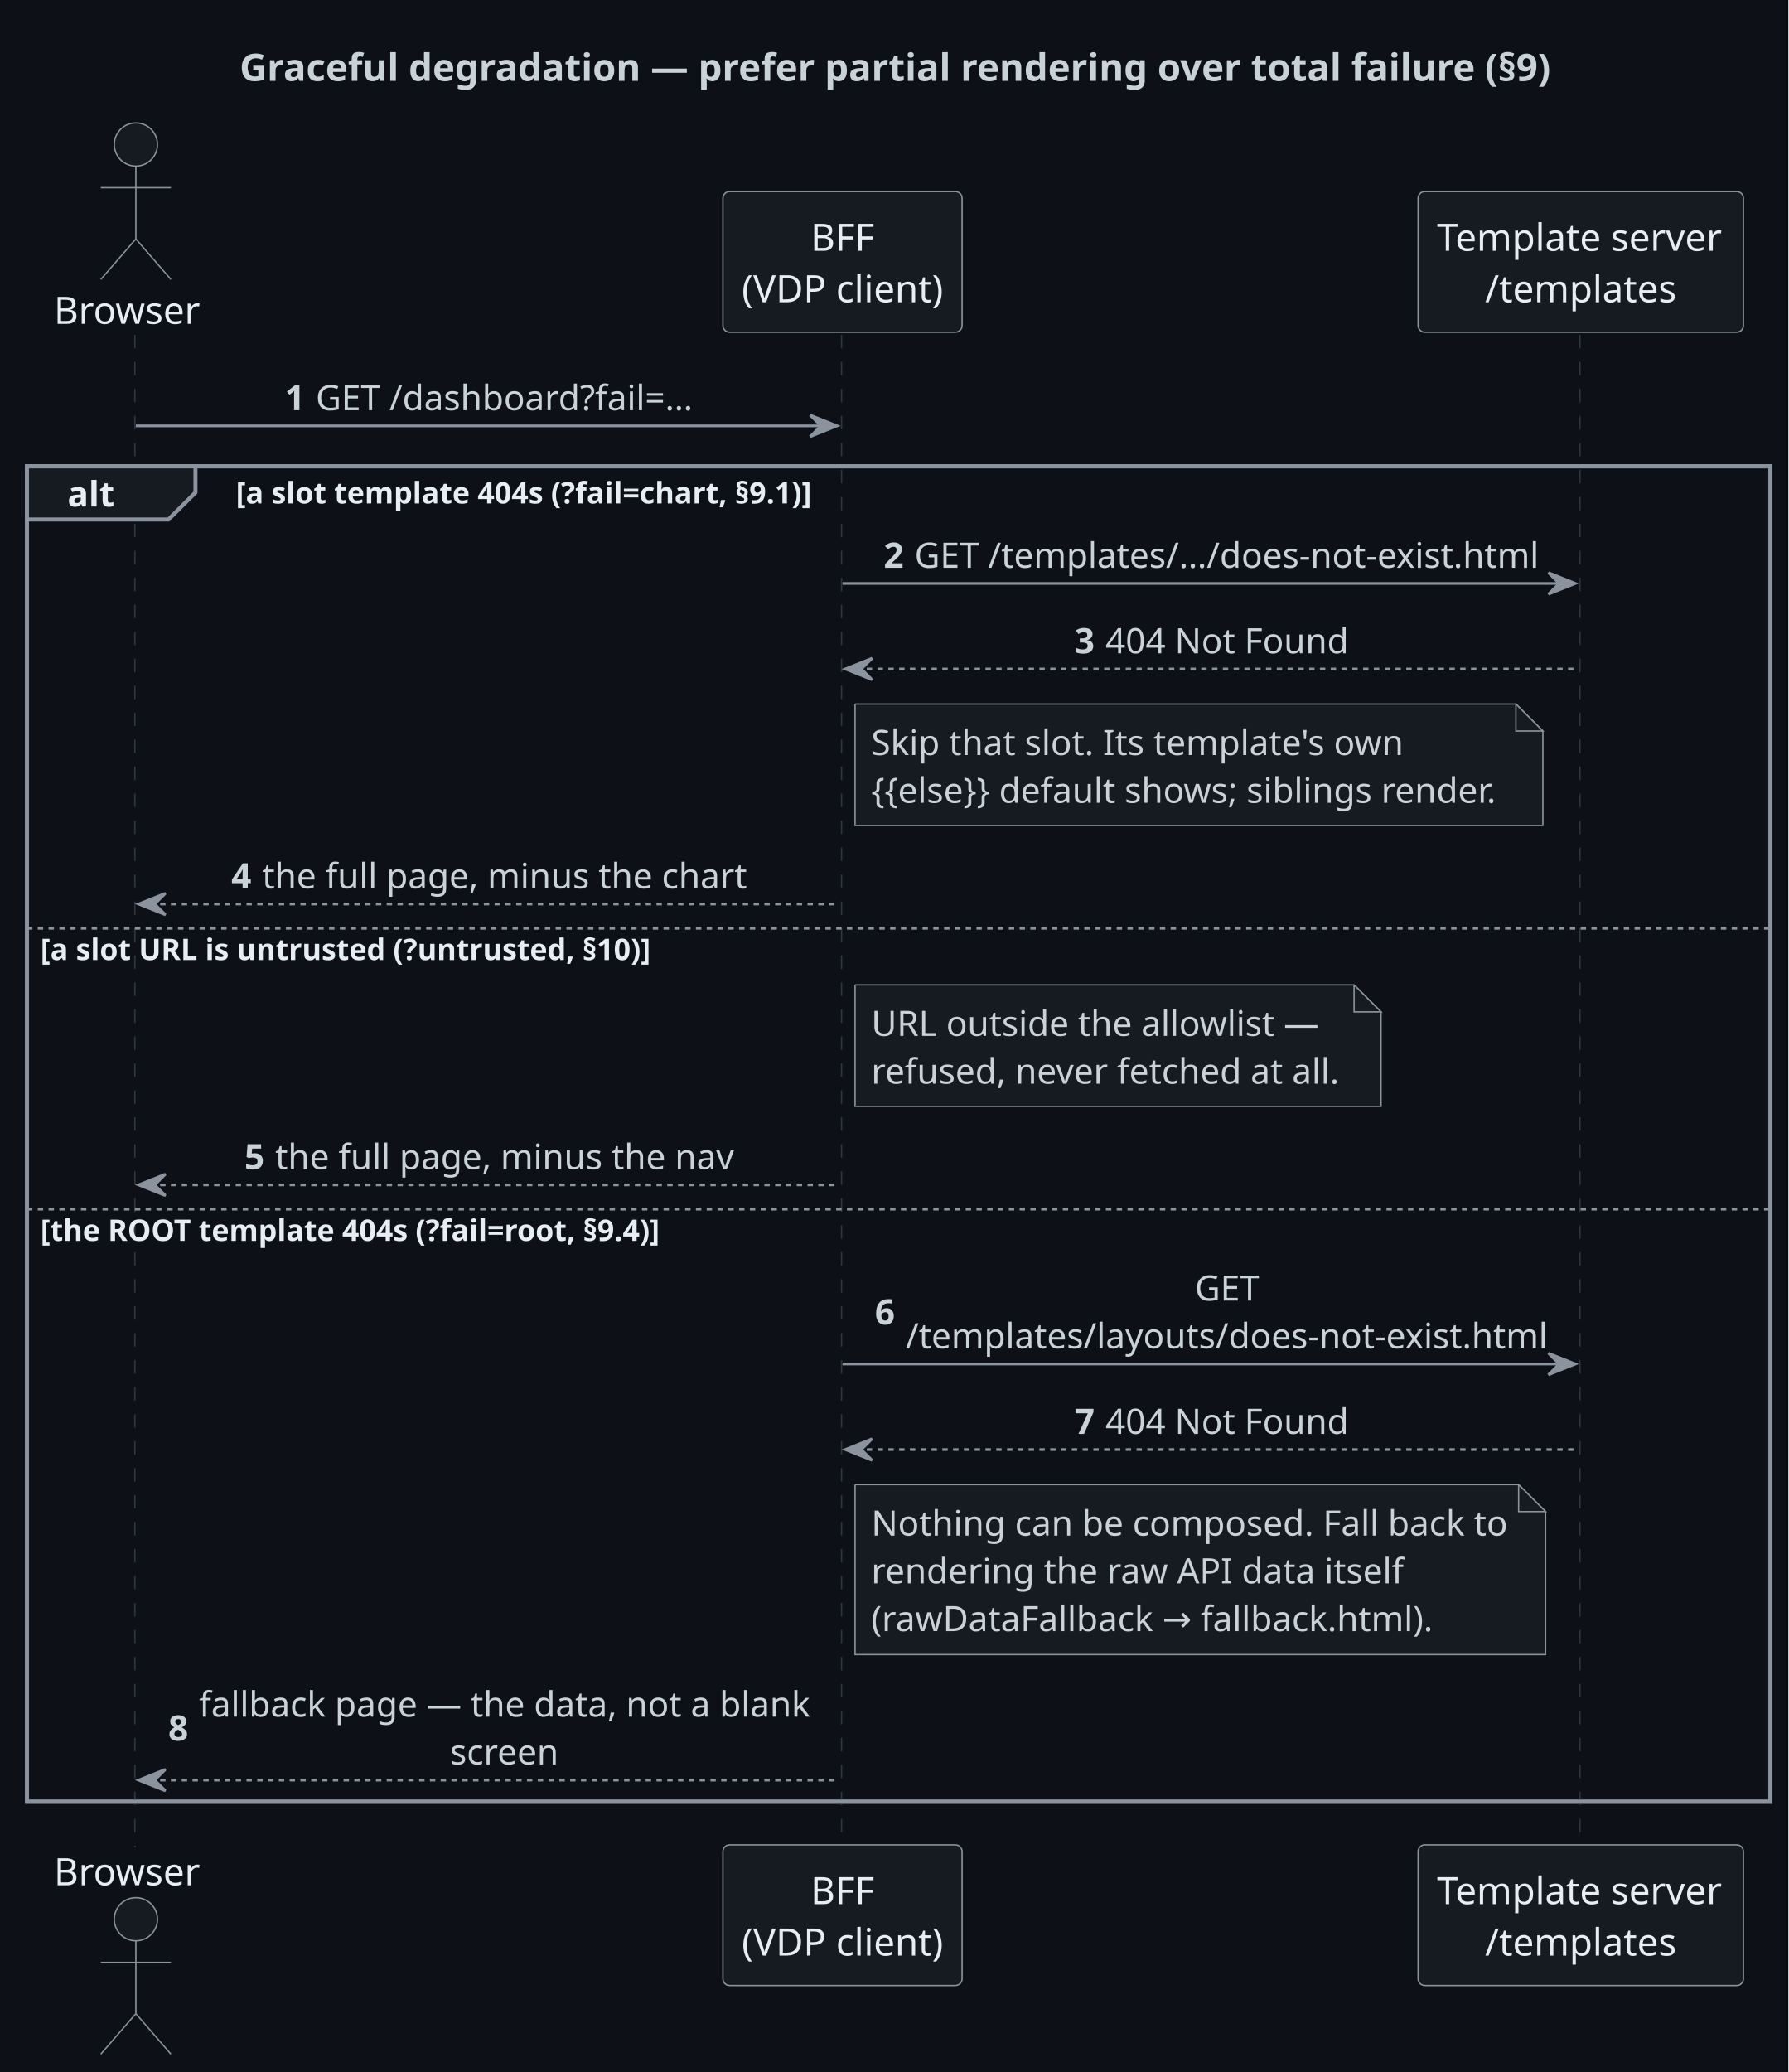
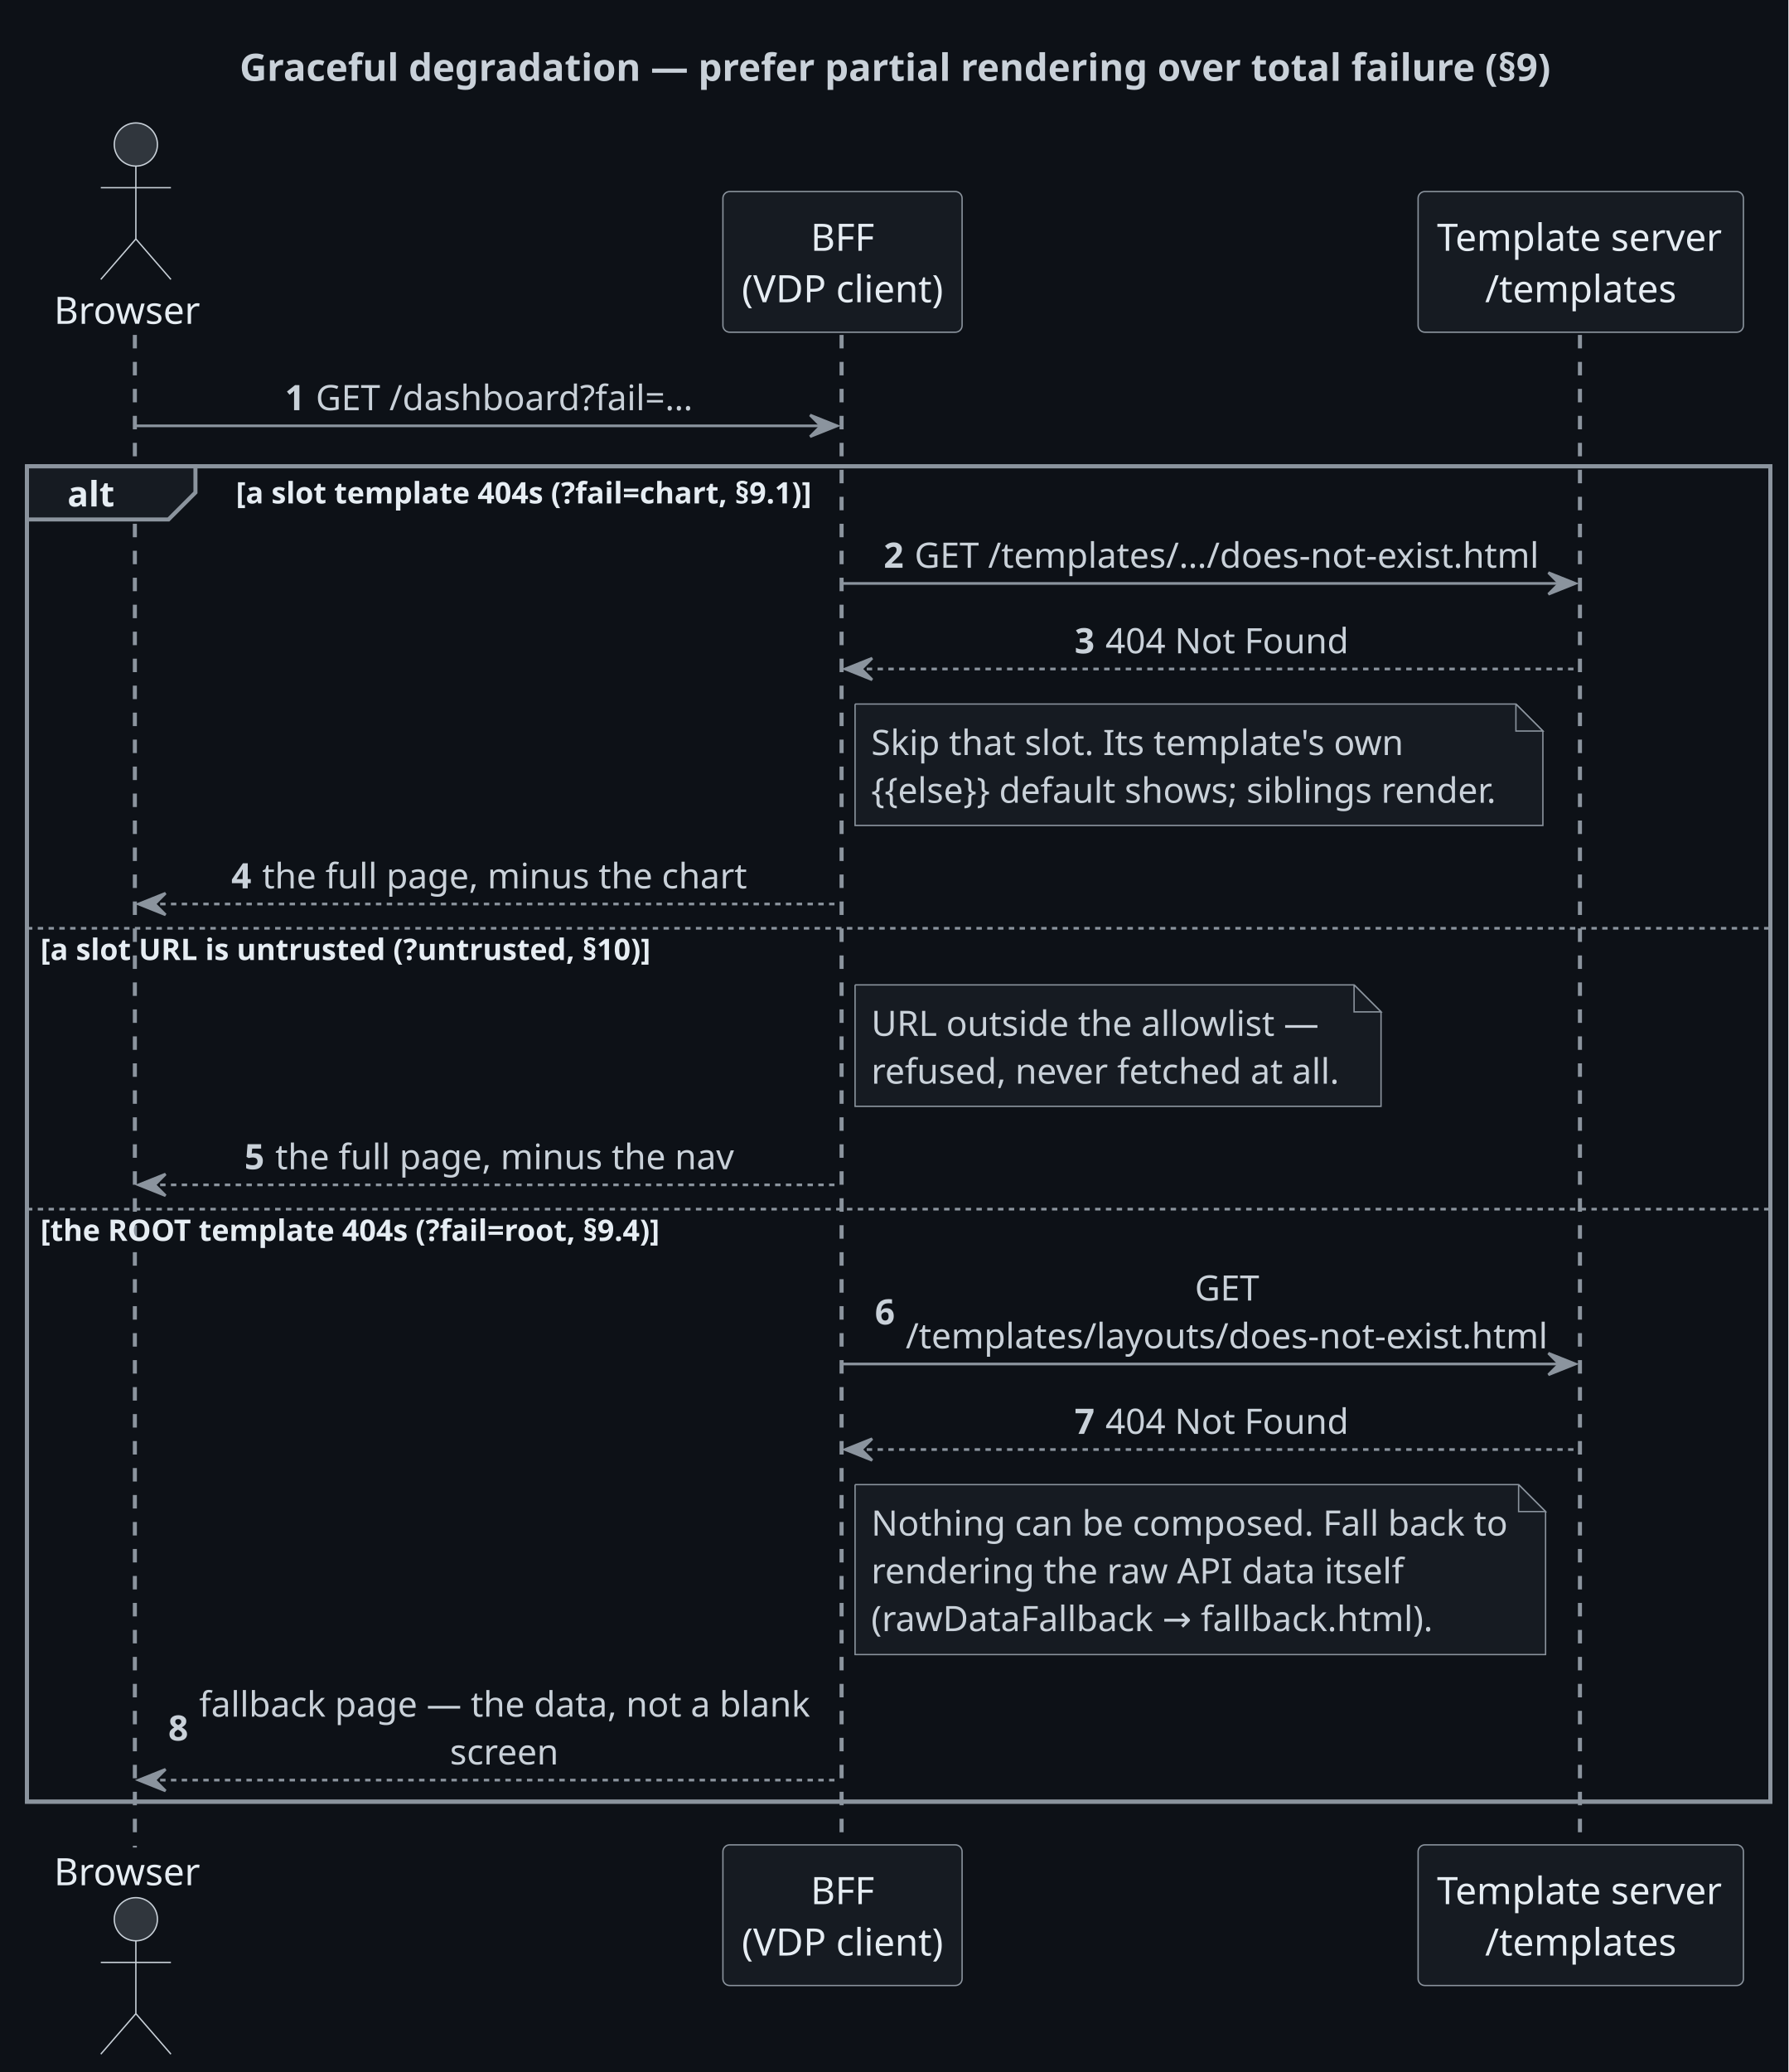
<svg xmlns="http://www.w3.org/2000/svg" contentStyleType="text/css" data-diagram-type="SEQUENCE" height="768px" preserveAspectRatio="none" style="width:663px;height:768px;background:#0D1117;" version="1.1" viewBox="0 0 663 768" width="663px" zoomAndPan="magnify">
  <defs />
  <g>
    <rect fill="#0D1117" height="768" style="stroke:none;stroke-width:1;" width="663" x="0" y="0" />
    <text fill="#C9D1D9" font-family="sans-serif" font-size="14" font-weight="bold" lengthAdjust="spacing" textLength="487.688" x="88.831" y="29.966">Graceful degradation — prefer partial rendering over total failure (§9)</text>
    <rect fill="none" height="494.966" style="stroke:#8B949E;stroke-width:1.5;" width="646.349" x="10" y="172.842" />
    <g>
      <rect fill="#000000" fill-opacity="0" height="560.672" width="8" x="46.37" y="124.136" />
-       <line style="stroke:#30363D;stroke-width:0.5;stroke-dasharray:5,5;" x1="50" x2="50" y1="124.136" y2="684.808" />
+       <line style="stroke:#8B949E;stroke-width:1.5;stroke-dasharray:5,5;" x1="50" x2="50" y1="124.136" y2="684.808" />
    </g>
    <g>
      <rect fill="#000000" fill-opacity="0" height="560.672" width="8" x="308.344" y="124.136" />
-       <line style="stroke:#30363D;stroke-width:0.5;stroke-dasharray:5,5;" x1="312.006" x2="312.006" y1="124.136" y2="684.808" />
+       <line style="stroke:#8B949E;stroke-width:1.5;stroke-dasharray:5,5;" x1="312.006" x2="312.006" y1="124.136" y2="684.808" />
    </g>
    <g>
      <rect fill="#000000" fill-opacity="0" height="560.672" width="8" x="582.044" y="124.136" />
-       <line style="stroke:#30363D;stroke-width:0.5;stroke-dasharray:5,5;" x1="585.74" x2="585.74" y1="124.136" y2="684.808" />
+       <line style="stroke:#8B949E;stroke-width:1.5;stroke-dasharray:5,5;" x1="585.74" x2="585.74" y1="124.136" y2="684.808" />
    </g>
    <g class="participant participant-head" data-participant="Browser">
      <text fill="#E6EDF3" font-family="sans-serif" font-size="14" lengthAdjust="spacing" textLength="54.74" x="20" y="120.034">Browser</text>
-       <ellipse cx="50.37" cy="53.568" fill="#161B22" rx="8" ry="8" style="stroke:#8B949E;stroke-width:0.5;" />
-       <path d="M50.37,61.568 L50.37,88.568 M37.37,69.568 L63.37,69.568 M50.37,88.568 L37.37,103.568 M50.37,88.568 L63.37,103.568" fill="none" style="stroke:#8B949E;stroke-width:0.5;" />
+       <ellipse cx="50.37" cy="53.568" fill="#30363D" rx="8" ry="8" style="stroke:#C9D1D9;stroke-width:0.5;" />
+       <path d="M50.37,61.568 L50.37,88.568 M37.37,69.568 L63.37,69.568 M50.37,88.568 L37.37,103.568 M50.37,88.568 L63.37,103.568" fill="none" style="stroke:#C9D1D9;stroke-width:0.5;" />
    </g>
    <g class="participant participant-tail" data-participant="Browser">
      <text fill="#E6EDF3" font-family="sans-serif" font-size="14" lengthAdjust="spacing" textLength="54.74" x="20" y="698.774">Browser</text>
-       <ellipse cx="50.37" cy="711.376" fill="#161B22" rx="8" ry="8" style="stroke:#8B949E;stroke-width:0.5;" />
-       <path d="M50.37,719.376 L50.37,746.376 M37.37,727.376 L63.37,727.376 M50.37,746.376 L37.37,761.376 M50.37,746.376 L63.37,761.376" fill="none" style="stroke:#8B949E;stroke-width:0.5;" />
+       <ellipse cx="50.37" cy="711.376" fill="#30363D" rx="8" ry="8" style="stroke:#C9D1D9;stroke-width:0.5;" />
+       <path d="M50.37,719.376 L50.37,746.376 M37.37,727.376 L63.37,727.376 M50.37,746.376 L37.37,761.376 M50.37,746.376 L63.37,761.376" fill="none" style="stroke:#C9D1D9;stroke-width:0.5;" />
    </g>
    <g class="participant participant-head" data-participant="BFF">
      <rect fill="#161B22" height="52.136" rx="2.5" ry="2.5" style="stroke:#8B949E;stroke-width:0.5;" width="88.676" x="268.006" y="71" />
      <text fill="#E6EDF3" font-family="sans-serif" font-size="14" lengthAdjust="spacing" textLength="23.632" x="300.528" y="92.966">BFF</text>
      <text fill="#E6EDF3" font-family="sans-serif" font-size="14" lengthAdjust="spacing" textLength="74.676" x="275.006" y="112.034">(VDP client)</text>
    </g>
    <g class="participant participant-tail" data-participant="BFF">
      <rect fill="#161B22" height="52.136" rx="2.5" ry="2.5" style="stroke:#8B949E;stroke-width:0.5;" width="88.676" x="268.006" y="683.808" />
      <text fill="#E6EDF3" font-family="sans-serif" font-size="14" lengthAdjust="spacing" textLength="23.632" x="300.528" y="705.774">BFF</text>
      <text fill="#E6EDF3" font-family="sans-serif" font-size="14" lengthAdjust="spacing" textLength="74.676" x="275.006" y="724.842">(VDP client)</text>
    </g>
    <g class="participant participant-head" data-participant="TS">
      <rect fill="#161B22" height="52.136" rx="2.5" ry="2.5" style="stroke:#8B949E;stroke-width:0.5;" width="120.61" x="525.74" y="71" />
      <text fill="#E6EDF3" font-family="sans-serif" font-size="14" lengthAdjust="spacing" textLength="106.61" x="532.74" y="92.966">Template server</text>
      <text fill="#E6EDF3" font-family="sans-serif" font-size="14" lengthAdjust="spacing" textLength="70.98" x="550.554" y="112.034">/templates</text>
    </g>
    <g class="participant participant-tail" data-participant="TS">
      <rect fill="#161B22" height="52.136" rx="2.5" ry="2.5" style="stroke:#8B949E;stroke-width:0.5;" width="120.61" x="525.74" y="683.808" />
      <text fill="#E6EDF3" font-family="sans-serif" font-size="14" lengthAdjust="spacing" textLength="106.61" x="532.74" y="705.774">Template server</text>
      <text fill="#E6EDF3" font-family="sans-serif" font-size="14" lengthAdjust="spacing" textLength="70.98" x="550.554" y="724.842">/templates</text>
    </g>
    <g class="message" data-participant-1="Browser" data-participant-2="BFF">
      <polygon fill="#8B949E" points="300.344,153.842,310.344,157.842,300.344,161.842,304.344,157.842" style="stroke:#8B949E;stroke-width:1;" />
      <line style="stroke:#8B949E;stroke-width:1;" x1="50.37" x2="306.344" y1="157.842" y2="157.842" />
      <text fill="#C9D1D9" font-family="sans-serif" font-size="13" font-weight="bold" lengthAdjust="spacing" textLength="7.436" x="105.621" y="152.033">1</text>
      <text fill="#C9D1D9" font-family="sans-serif" font-size="13" lengthAdjust="spacing" textLength="23.92" x="117.057" y="152.033">GET</text>
      <text fill="#C9D1D9" font-family="sans-serif" font-size="13" lengthAdjust="spacing" textLength="3.38" x="140.977" y="152.033"> </text>
      <text fill="#C9D1D9" font-family="sans-serif" font-size="13" lengthAdjust="spacing" textLength="112.736" x="144.357" y="152.033">/dashboard?fail=…</text>
    </g>
    <path d="M10,172.842 L72.459,172.842 L72.459,182.548 L62.459,192.548 L10,192.548 L10,172.842" fill="#161B22" style="stroke:#8B949E;stroke-width:1.5;" />
    <rect fill="none" height="494.966" style="stroke:#8B949E;stroke-width:1.5;" width="646.349" x="10" y="172.842" />
    <text fill="#E6EDF3" font-family="sans-serif" font-size="13" font-weight="bold" lengthAdjust="spacing" textLength="17.459" x="25" y="187.739">alt</text>
    <text fill="#E6EDF3" font-family="sans-serif" font-size="11" font-weight="bold" lengthAdjust="spacing" textLength="219.107" x="87.459" y="186.601">[a slot template 404s   (?fail=chart, §9.1)]</text>
    <g class="message" data-participant-1="BFF" data-participant-2="TS">
      <polygon fill="#8B949E" points="574.044,212.254,584.044,216.254,574.044,220.254,578.044,216.254" style="stroke:#8B949E;stroke-width:1;" />
      <line style="stroke:#8B949E;stroke-width:1;" x1="312.344" x2="580.044" y1="216.254" y2="216.254" />
      <text fill="#C9D1D9" font-family="sans-serif" font-size="13" font-weight="bold" lengthAdjust="spacing" textLength="7.436" x="327.601" y="210.445">2</text>
      <text fill="#C9D1D9" font-family="sans-serif" font-size="13" lengthAdjust="spacing" textLength="23.92" x="339.037" y="210.445">GET</text>
      <text fill="#C9D1D9" font-family="sans-serif" font-size="13" lengthAdjust="spacing" textLength="3.38" x="362.957" y="210.445"> </text>
      <text fill="#C9D1D9" font-family="sans-serif" font-size="13" lengthAdjust="spacing" textLength="204.451" x="366.337" y="210.445">/templates/…/does-not-exist.html</text>
    </g>
    <g class="message" data-participant-1="TS" data-participant-2="BFF">
      <polygon fill="#8B949E" points="323.344,243.96,313.344,247.96,323.344,251.96,319.344,247.96" style="stroke:#8B949E;stroke-width:1;" />
      <line style="stroke:#8B949E;stroke-width:1;stroke-dasharray:2,2;" x1="317.344" x2="585.044" y1="247.96" y2="247.96" />
      <text fill="#C9D1D9" font-family="sans-serif" font-size="13" font-weight="bold" lengthAdjust="spacing" textLength="7.436" x="398.386" y="242.151">3</text>
      <text fill="#C9D1D9" font-family="sans-serif" font-size="13" lengthAdjust="spacing" textLength="22.308" x="409.822" y="242.151">404</text>
      <text fill="#C9D1D9" font-family="sans-serif" font-size="13" lengthAdjust="spacing" textLength="3.38" x="432.13" y="242.151"> </text>
      <text fill="#C9D1D9" font-family="sans-serif" font-size="13" lengthAdjust="spacing" textLength="22.438" x="435.51" y="242.151">Not</text>
      <text fill="#C9D1D9" font-family="sans-serif" font-size="13" lengthAdjust="spacing" textLength="3.38" x="457.948" y="242.151"> </text>
      <text fill="#C9D1D9" font-family="sans-serif" font-size="13" lengthAdjust="spacing" textLength="38.675" x="461.328" y="242.151">Found</text>
    </g>
    <path d="M317,260.96 L317,305.96 L572,305.96 L572,270.96 L562,260.96 L317,260.96" fill="#161B22" style="stroke:#8B949E;stroke-width:0.5;" />
    <path d="M562,260.96 L562,270.96 L572,270.96 L562,260.96" fill="#161B22" style="stroke:#8B949E;stroke-width:0.5;" />
    <text fill="#C9D1D9" font-family="sans-serif" font-size="13" lengthAdjust="spacing" textLength="198.107" x="323" y="279.857">Skip that slot. Its template's own</text>
    <text fill="#C9D1D9" font-family="sans-serif" font-size="13" lengthAdjust="spacing" textLength="234.208" x="323" y="297.563">{{else}} default shows; siblings render.</text>
    <g class="message" data-participant-1="BFF" data-participant-2="Browser">
      <polygon fill="#8B949E" points="61.37,331.078,51.37,335.078,61.37,339.078,57.37,335.078" style="stroke:#8B949E;stroke-width:1;" />
      <line style="stroke:#8B949E;stroke-width:1;stroke-dasharray:2,2;" x1="55.37" x2="311.344" y1="335.078" y2="335.078" />
      <text fill="#C9D1D9" font-family="sans-serif" font-size="13" font-weight="bold" lengthAdjust="spacing" textLength="7.436" x="85.757" y="329.269">4</text>
      <text fill="#C9D1D9" font-family="sans-serif" font-size="13" lengthAdjust="spacing" textLength="20.059" x="97.193" y="329.269">the</text>
      <text fill="#C9D1D9" font-family="sans-serif" font-size="13" lengthAdjust="spacing" textLength="3.38" x="117.252" y="329.269"> </text>
      <text fill="#C9D1D9" font-family="sans-serif" font-size="13" lengthAdjust="spacing" textLength="19.214" x="120.632" y="329.269">full</text>
      <text fill="#C9D1D9" font-family="sans-serif" font-size="13" lengthAdjust="spacing" textLength="3.38" x="139.846" y="329.269"> </text>
      <text fill="#C9D1D9" font-family="sans-serif" font-size="13" lengthAdjust="spacing" textLength="34.099" x="143.226" y="329.269">page,</text>
      <text fill="#C9D1D9" font-family="sans-serif" font-size="13" lengthAdjust="spacing" textLength="3.38" x="177.325" y="329.269"> </text>
      <text fill="#C9D1D9" font-family="sans-serif" font-size="13" lengthAdjust="spacing" textLength="37.804" x="180.705" y="329.269">minus</text>
      <text fill="#C9D1D9" font-family="sans-serif" font-size="13" lengthAdjust="spacing" textLength="3.38" x="218.509" y="329.269"> </text>
      <text fill="#C9D1D9" font-family="sans-serif" font-size="13" lengthAdjust="spacing" textLength="20.059" x="221.889" y="329.269">the</text>
      <text fill="#C9D1D9" font-family="sans-serif" font-size="13" lengthAdjust="spacing" textLength="3.38" x="241.948" y="329.269"> </text>
      <text fill="#C9D1D9" font-family="sans-serif" font-size="13" lengthAdjust="spacing" textLength="31.629" x="245.328" y="329.269">chart</text>
    </g>
    <line style="stroke:#8B949E;stroke-width:1;stroke-dasharray:2,2;" x1="10" x2="656.349" y1="344.078" y2="344.078" />
    <text fill="#E6EDF3" font-family="sans-serif" font-size="11" font-weight="bold" lengthAdjust="spacing" textLength="231.9" x="15" y="355.837">[a slot URL is untrusted   (?untrusted, §10)]</text>
    <path d="M317,365.06 L317,410.06 L512,410.06 L512,375.06 L502,365.06 L317,365.06" fill="#161B22" style="stroke:#8B949E;stroke-width:0.5;" />
    <path d="M502,365.06 L502,375.06 L512,375.06 L502,365.06" fill="#161B22" style="stroke:#8B949E;stroke-width:0.5;" />
    <text fill="#C9D1D9" font-family="sans-serif" font-size="13" lengthAdjust="spacing" textLength="166.192" x="323" y="383.957">URL outside the allowlist —</text>
    <text fill="#C9D1D9" font-family="sans-serif" font-size="13" lengthAdjust="spacing" textLength="174.005" x="323" y="401.663">refused, never fetched at all.</text>
    <g class="message" data-participant-1="BFF" data-participant-2="Browser">
      <polygon fill="#8B949E" points="61.37,435.178,51.37,439.178,61.37,443.178,57.37,439.178" style="stroke:#8B949E;stroke-width:1;" />
      <line style="stroke:#8B949E;stroke-width:1;stroke-dasharray:2,2;" x1="55.37" x2="311.344" y1="439.178" y2="439.178" />
      <text fill="#C9D1D9" font-family="sans-serif" font-size="13" font-weight="bold" lengthAdjust="spacing" textLength="7.436" x="90.606" y="433.369">5</text>
      <text fill="#C9D1D9" font-family="sans-serif" font-size="13" lengthAdjust="spacing" textLength="20.059" x="102.042" y="433.369">the</text>
      <text fill="#C9D1D9" font-family="sans-serif" font-size="13" lengthAdjust="spacing" textLength="3.38" x="122.101" y="433.369"> </text>
      <text fill="#C9D1D9" font-family="sans-serif" font-size="13" lengthAdjust="spacing" textLength="19.214" x="125.481" y="433.369">full</text>
      <text fill="#C9D1D9" font-family="sans-serif" font-size="13" lengthAdjust="spacing" textLength="3.38" x="144.695" y="433.369"> </text>
      <text fill="#C9D1D9" font-family="sans-serif" font-size="13" lengthAdjust="spacing" textLength="34.099" x="148.075" y="433.369">page,</text>
      <text fill="#C9D1D9" font-family="sans-serif" font-size="13" lengthAdjust="spacing" textLength="3.38" x="182.174" y="433.369"> </text>
      <text fill="#C9D1D9" font-family="sans-serif" font-size="13" lengthAdjust="spacing" textLength="37.804" x="185.554" y="433.369">minus</text>
      <text fill="#C9D1D9" font-family="sans-serif" font-size="13" lengthAdjust="spacing" textLength="3.38" x="223.358" y="433.369"> </text>
      <text fill="#C9D1D9" font-family="sans-serif" font-size="13" lengthAdjust="spacing" textLength="20.059" x="226.738" y="433.369">the</text>
      <text fill="#C9D1D9" font-family="sans-serif" font-size="13" lengthAdjust="spacing" textLength="3.38" x="246.797" y="433.369"> </text>
      <text fill="#C9D1D9" font-family="sans-serif" font-size="13" lengthAdjust="spacing" textLength="21.931" x="250.177" y="433.369">nav</text>
    </g>
    <line style="stroke:#8B949E;stroke-width:1;stroke-dasharray:2,2;" x1="10" x2="656.349" y1="448.178" y2="448.178" />
    <text fill="#E6EDF3" font-family="sans-serif" font-size="11" font-weight="bold" lengthAdjust="spacing" textLength="235.794" x="15" y="459.937">[the ROOT template 404s   (?fail=root, §9.4)]</text>
    <g class="message" data-participant-1="BFF" data-participant-2="TS">
      <polygon fill="#8B949E" points="574.044,501.572,584.044,505.572,574.044,509.572,578.044,505.572" style="stroke:#8B949E;stroke-width:1;" />
      <line style="stroke:#8B949E;stroke-width:1;" x1="312.344" x2="580.044" y1="505.572" y2="505.572" />
      <text fill="#C9D1D9" font-family="sans-serif" font-size="13" font-weight="bold" lengthAdjust="spacing" textLength="7.436" x="324.344" y="490.91">6</text>
      <text fill="#C9D1D9" font-family="sans-serif" font-size="13" lengthAdjust="spacing" textLength="23.92" x="442.952" y="482.057">GET</text>
      <text fill="#C9D1D9" font-family="sans-serif" font-size="13" lengthAdjust="spacing" textLength="238.264" x="335.78" y="499.763">/templates/layouts/does-not-exist.html</text>
    </g>
    <g class="message" data-participant-1="TS" data-participant-2="BFF">
      <polygon fill="#8B949E" points="323.344,533.278,313.344,537.278,323.344,541.278,319.344,537.278" style="stroke:#8B949E;stroke-width:1;" />
      <line style="stroke:#8B949E;stroke-width:1;stroke-dasharray:2,2;" x1="317.344" x2="585.044" y1="537.278" y2="537.278" />
      <text fill="#C9D1D9" font-family="sans-serif" font-size="13" font-weight="bold" lengthAdjust="spacing" textLength="7.436" x="398.386" y="531.469">7</text>
      <text fill="#C9D1D9" font-family="sans-serif" font-size="13" lengthAdjust="spacing" textLength="22.308" x="409.822" y="531.469">404</text>
      <text fill="#C9D1D9" font-family="sans-serif" font-size="13" lengthAdjust="spacing" textLength="3.38" x="432.13" y="531.469"> </text>
      <text fill="#C9D1D9" font-family="sans-serif" font-size="13" lengthAdjust="spacing" textLength="22.438" x="435.51" y="531.469">Not</text>
      <text fill="#C9D1D9" font-family="sans-serif" font-size="13" lengthAdjust="spacing" textLength="3.38" x="457.948" y="531.469"> </text>
      <text fill="#C9D1D9" font-family="sans-serif" font-size="13" lengthAdjust="spacing" textLength="38.675" x="461.328" y="531.469">Found</text>
    </g>
    <path d="M317,550.278 L317,613.278 L573,613.278 L573,560.278 L563,550.278 L317,550.278" fill="#161B22" style="stroke:#8B949E;stroke-width:0.5;" />
    <path d="M563,550.278 L563,560.278 L573,560.278 L563,550.278" fill="#161B22" style="stroke:#8B949E;stroke-width:0.5;" />
    <text fill="#C9D1D9" font-family="sans-serif" font-size="13" lengthAdjust="spacing" textLength="235.963" x="323" y="569.175">Nothing can be composed. Fall back to</text>
    <text fill="#C9D1D9" font-family="sans-serif" font-size="13" lengthAdjust="spacing" textLength="197.938" x="323" y="586.881">rendering the raw API data itself</text>
    <text fill="#C9D1D9" font-family="sans-serif" font-size="13" lengthAdjust="spacing" textLength="208.467" x="323" y="604.587">(rawDataFallback → fallback.html).</text>
    <g class="message" data-participant-1="BFF" data-participant-2="Browser">
      <polygon fill="#8B949E" points="61.37,655.808,51.37,659.808,61.37,663.808,57.37,659.808" style="stroke:#8B949E;stroke-width:1;" />
      <line style="stroke:#8B949E;stroke-width:1;stroke-dasharray:2,2;" x1="55.37" x2="311.344" y1="659.808" y2="659.808" />
      <text fill="#C9D1D9" font-family="sans-serif" font-size="13" font-weight="bold" lengthAdjust="spacing" textLength="7.436" x="62.37" y="645.146">8</text>
      <text fill="#C9D1D9" font-family="sans-serif" font-size="13" lengthAdjust="spacing" textLength="46.943" x="73.806" y="636.293">fallback</text>
      <text fill="#C9D1D9" font-family="sans-serif" font-size="13" lengthAdjust="spacing" textLength="3.38" x="120.749" y="636.293"> </text>
      <text fill="#C9D1D9" font-family="sans-serif" font-size="13" lengthAdjust="spacing" textLength="30.615" x="124.129" y="636.293">page</text>
      <text fill="#C9D1D9" font-family="sans-serif" font-size="13" lengthAdjust="spacing" textLength="3.38" x="154.744" y="636.293"> </text>
      <text fill="#C9D1D9" font-family="sans-serif" font-size="13" lengthAdjust="spacing" textLength="13" x="158.124" y="636.293">—</text>
      <text fill="#C9D1D9" font-family="sans-serif" font-size="13" lengthAdjust="spacing" textLength="3.38" x="171.124" y="636.293"> </text>
      <text fill="#C9D1D9" font-family="sans-serif" font-size="13" lengthAdjust="spacing" textLength="20.059" x="174.504" y="636.293">the</text>
      <text fill="#C9D1D9" font-family="sans-serif" font-size="13" lengthAdjust="spacing" textLength="3.38" x="194.563" y="636.293"> </text>
      <text fill="#C9D1D9" font-family="sans-serif" font-size="13" lengthAdjust="spacing" textLength="30.758" x="197.943" y="636.293">data,</text>
      <text fill="#C9D1D9" font-family="sans-serif" font-size="13" lengthAdjust="spacing" textLength="3.38" x="228.701" y="636.293"> </text>
      <text fill="#C9D1D9" font-family="sans-serif" font-size="13" lengthAdjust="spacing" textLength="20.592" x="232.081" y="636.293">not</text>
      <text fill="#C9D1D9" font-family="sans-serif" font-size="13" lengthAdjust="spacing" textLength="3.38" x="252.673" y="636.293"> </text>
      <text fill="#C9D1D9" font-family="sans-serif" font-size="13" lengthAdjust="spacing" textLength="7.293" x="256.053" y="636.293">a</text>
      <text fill="#C9D1D9" font-family="sans-serif" font-size="13" lengthAdjust="spacing" textLength="3.38" x="263.346" y="636.293"> </text>
      <text fill="#C9D1D9" font-family="sans-serif" font-size="13" lengthAdjust="spacing" textLength="33.618" x="266.726" y="636.293">blank</text>
      <text fill="#C9D1D9" font-family="sans-serif" font-size="13" lengthAdjust="spacing" textLength="40.534" x="166.808" y="653.999">screen</text>
    </g>
  </g>
</svg>
